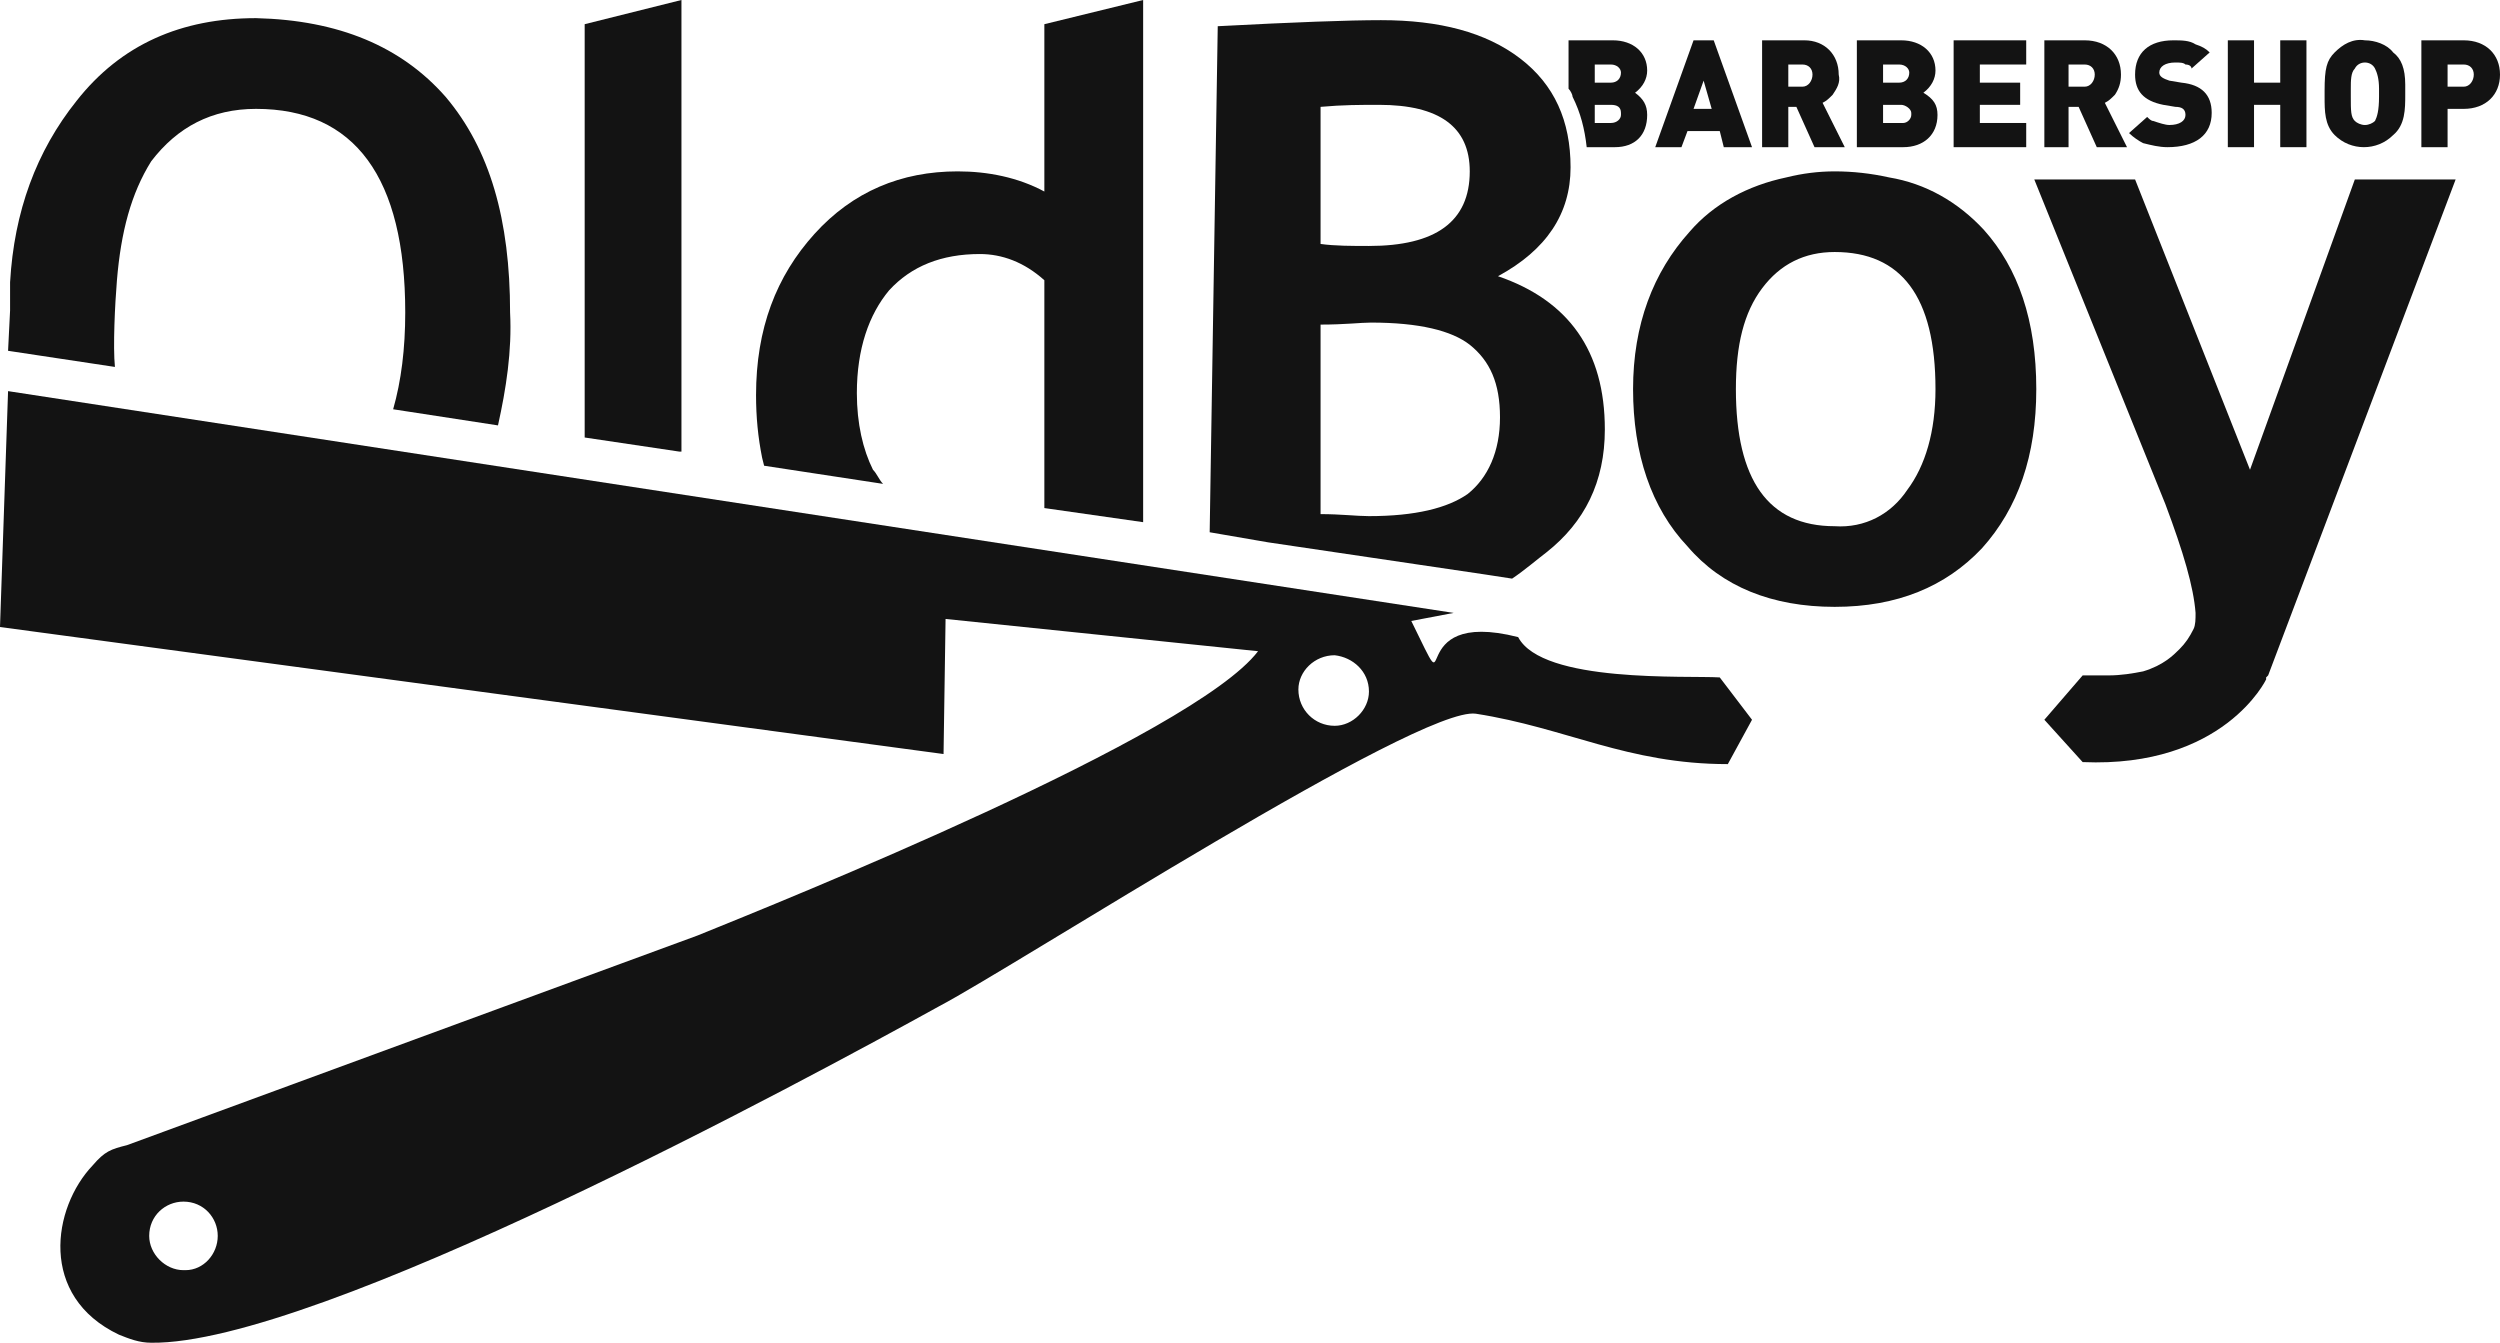
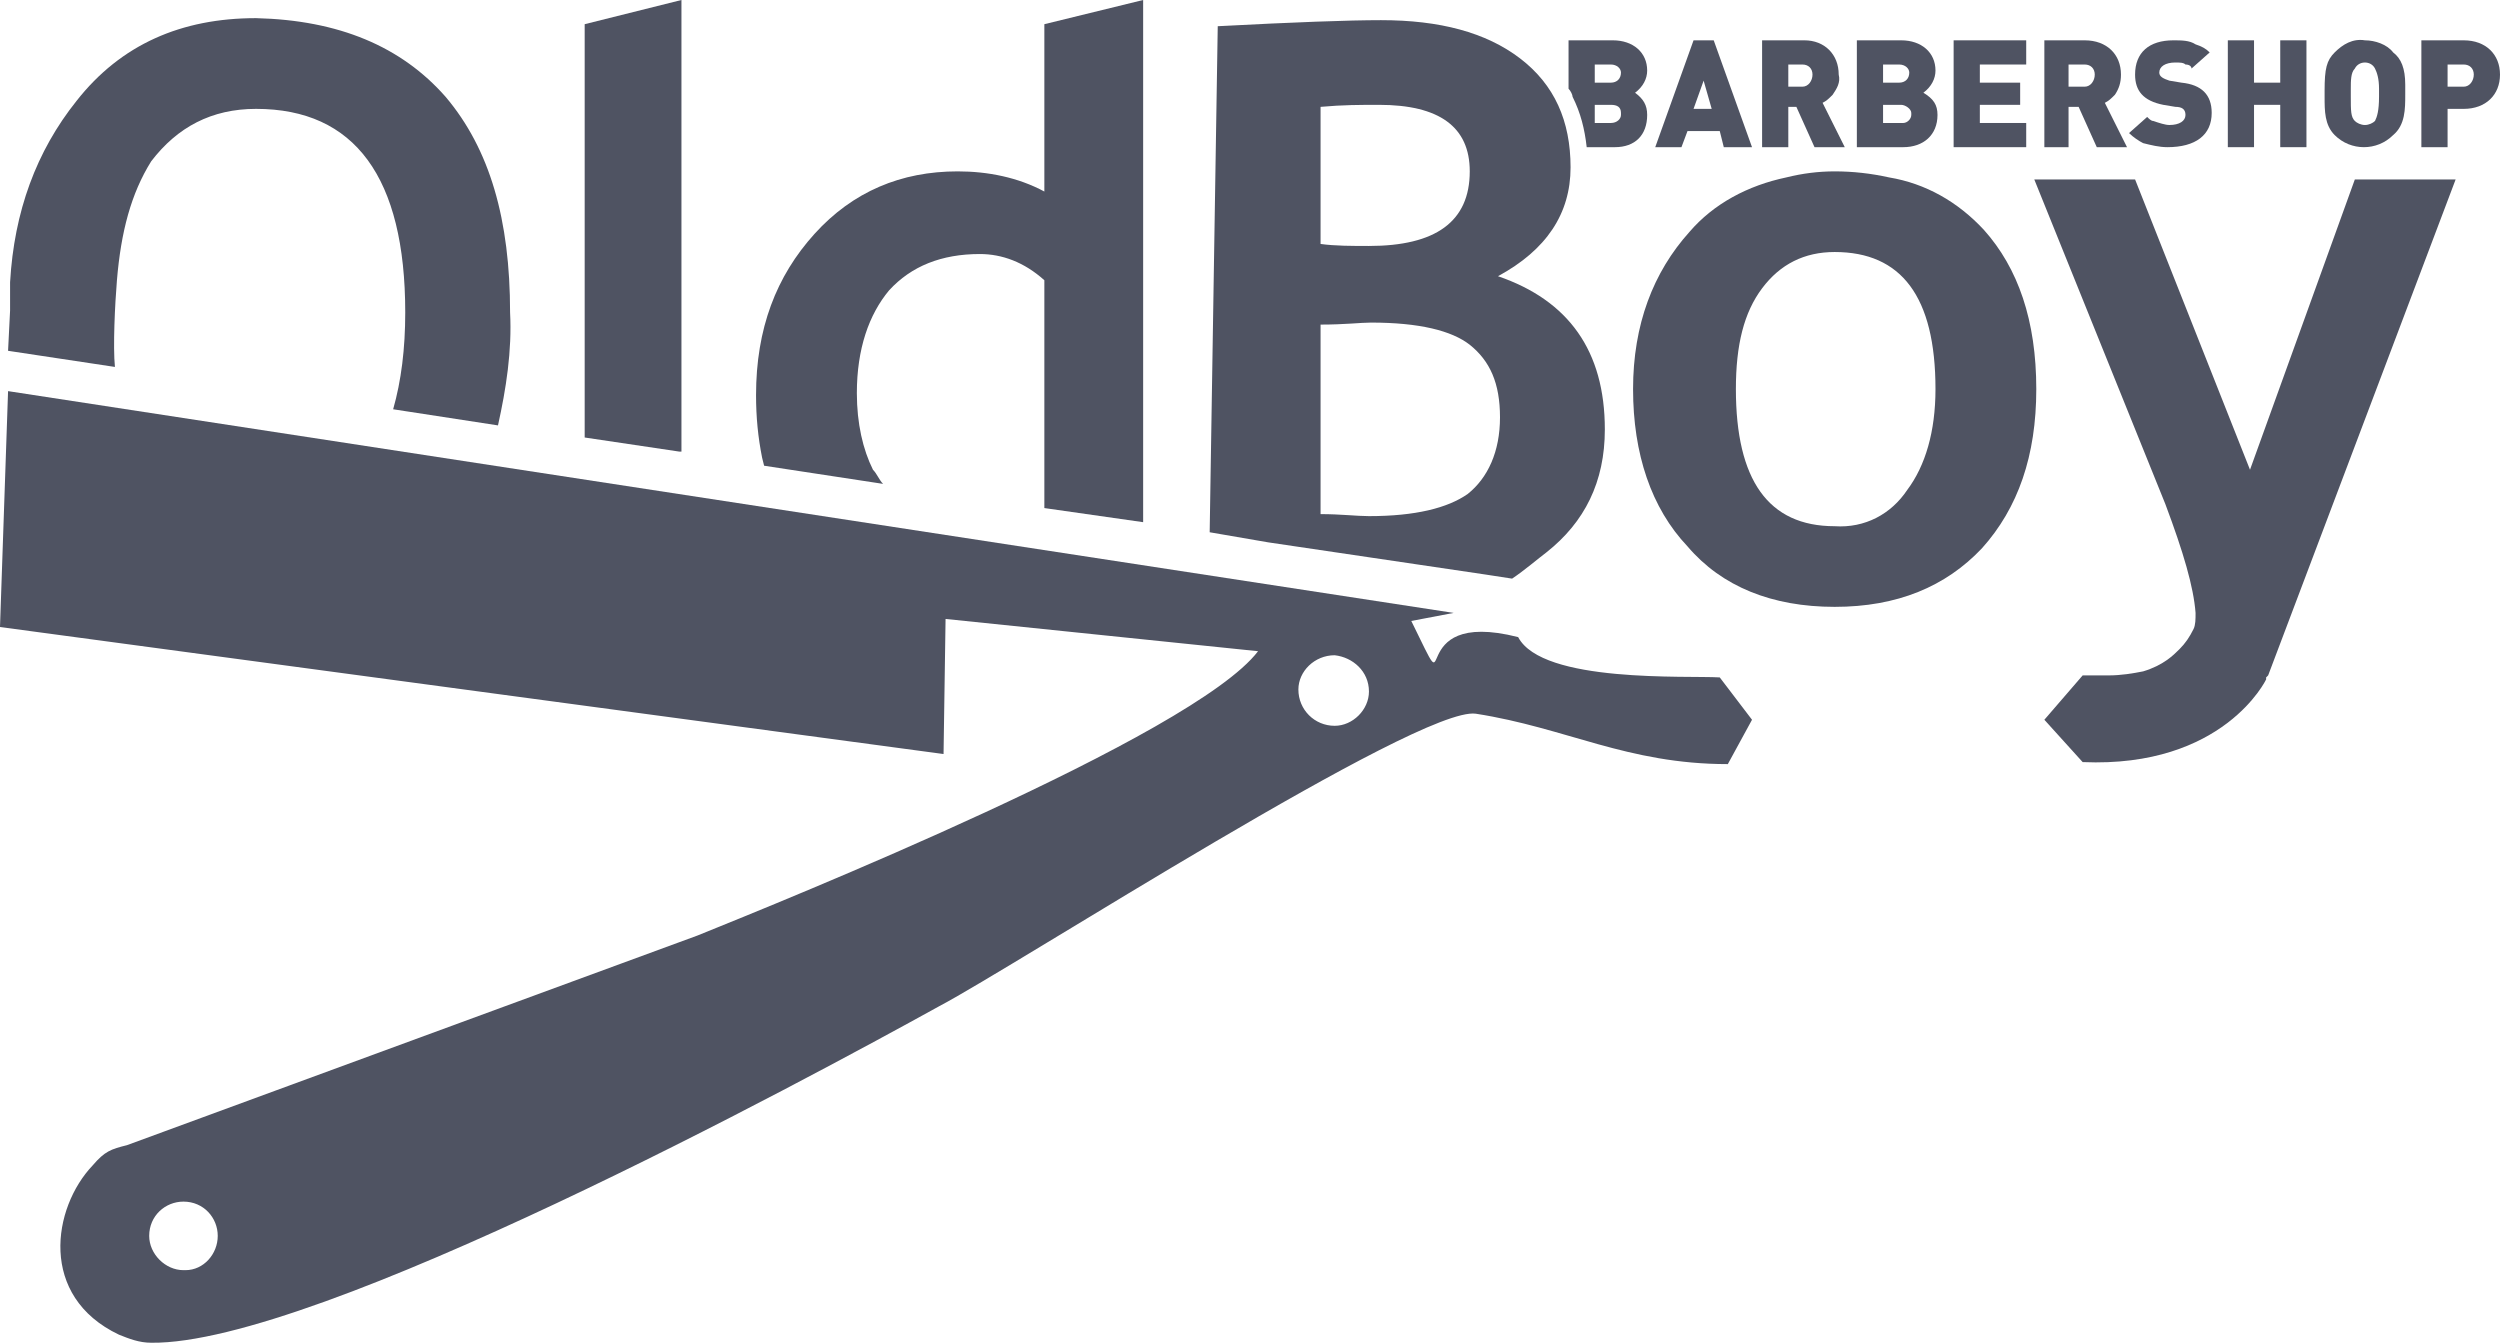
<svg xmlns="http://www.w3.org/2000/svg" version="1.1" id="Layer_1" x="0px" y="0px" viewBox="0 0 1240 666" style="enable-background:new 0 0 1240 666;" xml:space="preserve">
  <style type="text/css">
		.st0 {
- 			fill: #131313;
+ 			fill: #4f5362;
		}
	</style>
  <g id="Слой_x0020_1">
    <path class="st0" d="M887,53h4l9,20h15l-11-22c2-1,3-2,5-4c2-3,4-6,3-10c0-10-7-17-17-17h-21v53h13V53z M887,32h7c3,0,5,2,5,5l0,0 c0,3-2,6-5,6l0,0h-7V32z" />
    <path class="st0" d="M1076,62c-2,0-5-1-8-2c-1,0-2-1-3-2l-9,8c2,2,5,4,7,5c4,1,8,2,12,2c14,0,22-6,22-17c0-9-5-14-15-15l-6-1 c-3-1-5-2-5-4c0-3,3-5,8-5c2,0,4,0,5,1c2,0,3,1,3,2l0,0l9-8c-2-2-4-3-7-4c-3-2-7-2-11-2c-12,0-19,6-19,17c0,8,4,13,14,15l6,1 c3,0,5,1,5,4S1081,62,1076,62z" />
    <polygon class="st0" points="1118,52 1131,52 1131,73 1144,73 1144,20 1131,20 1131,41 1118,41 1118,20 1105,20 1105,73 1118,73     " />
    <path class="st0" d="M961,57c0-5-2-8-7-11l0,0c4-3,6-7,6-11c0-9-7-15-17-15h-22v53h23C954,73,961,67,961,57z M934,32h8c3,0,5,2,5,4 c0,3-2,5-5,5h-8V32z M943,61h-9v-9h9c2,0,5,2,5,4c0,0,0,0,0,1c0,2-2,4-4,4C943,61,943,61,943,61z" />
    <path class="st0" d="M1187,67c6-5,6-13,6-20l0,0v-5c0-8-2-13-6-16c-3-4-9-6-14-6c-6-1-11,2-15,6s-5,8-5,19v3c0,7,0,14,5,19 C1166,75,1179,75,1187,67z M1166,44c0-4,0-8,2-10c1-2,3-3,5-3s4,1,5,3s2,5,2,10v4c0,7-1,10-2,12c-1,1-3,2-5,2s-4-1-5-2 c-2-2-2-5-2-12V44z" />
    <path class="st0" d="M837,65h16l2,8h14l-19-53h-10l-19,53h13L837,65z M845,40l4,14h-9L845,40z" />
    <path class="st0" d="M1026,53h5l9,20h15l-11-22c2-1,3-2,5-4c2-3,3-6,3-10c0-10-7-17-18-17h-20v53h12V53z M1026,32h8c3,0,5,2,5,5 l0,0c0,3-2,6-5,6l0,0h-8V32z" />
    <polygon class="st0" points="1005,61 982,61 982,52 1002,52 1002,41 982,41 982,32 1005,32 1005,20 969,20 969,73 1005,73  " />
    <polygon class="st0" points="337,224 338,224 338,0 290,12 290,217  " />
    <path class="st0" d="M753,316c-59-15-29,41-53-8l21-4L4,194L0,311l468,63l1-67l155,16c-32,42-236,124-278,141L63,568 c-8,2-11,3-17,10c-20,21-27,65,13,84c5,2,10,4,16,4c82,1,324-130,391-167c38-20,238-149,266-145c45,7,75,25,125,25l12-22l-16-21 C837,335,765,339,753,316z M92,630h-1c-9,0-17-8-17-17c0-10,8-17,17-17l0,0c10,0,17,8,17,17S101,630,92,630z M662,360L662,360 c-10,0-18-8-18-18c0-9,8-17,18-17l0,0c9,1,17,8,17,18C679,352,671,360,662,360z" />
    <path class="st0" d="M937,88L937,88c-9-2-18-3-27-3c-8,0-16,1-24,3c-19,4-36,13-48,27c-18,20-28,46-28,78s9,59,27,78 c17,20,42,30,73,30s55-10,73-29c18-20,27-46,27-79c0-34-9-60-26-79C971,100,955,91,937,88z M946,243c-8,12-21,19-36,18 c-33,0-49-23-49-68l0,0c0-22,4-38,13-50s21-18,36-18c33,0,50,22,50,68C960,214,955,231,946,243z" />
    <path class="st0" d="M1222,20h-21v53h13V54h8c11,0,18-7,18-17S1233,20,1222,20z M1222,43L1222,43h-8V32h8c3,0,5,2,5,5l0,0 C1227,40,1225,43,1222,43z" />
    <path class="st0" d="M1116,233l-57-144h-50l65,161c9,24,14,41,15,54c0,3,0,6-1,8c-2,4-4,7-7,10s-8,8-18,11c-5,1-11,2-17,2 c-4,0-8,0-13,0l-19,22l19,21l0,0c70,3,91-41,91-41v-1l1-1l93-246h-50L1116,233z" />
    <path class="st0" d="M600,264L600,264z" />
    <path class="st0" d="M811,46L811,46L811,46L811,46z" />
    <path class="st0" d="M737,285l13,2c6-4,13-10,17-13c19-15,29-35,29-61c0-39-18-64-53-76c24-13,36-31,36-54s-8-41-25-54 s-40-19-69-19c-16,0-43,1-81,3l-4,251l29,5L737,285z M744,207c0,17-6,30-16,38c-10,7-26,11-49,11c-6,0-14-1-24-1v-94l0,0 c12,0,20-1,25-1c24,0,40,4,49,11C739,179,744,190,744,207z M684,52c30,0,45,11,45,33c0,25-17,37-50,37c-8,0-17,0-24-1V53l0,0 C666,52,675,52,684,52z" />
    <path class="st0" d="M787,73h14c10,0,16-6,16-16c0-5-2-8-6-11l0,0l0,0l0,0c4-3,6-7,6-11c0-9-7-15-17-15h-22v24c1,1,2,3,2,4   C784,56,786,64,787,73z M791,32h8c3,0,5,2,5,4c0,3-2,5-5,5h-8V32z M791,52h8c3,0,5,1,5,4c0,0,0,0,0,1c0,2-2,4-5,4h-8V52L791,52z" />
    <path class="st0" d="M753,316L753,316z" />
    <path class="st0" d="M58,139c2-24,7-43,17-59c13-17,30-26,52-26c49,0,74,34,74,101c0,18-2,34-6,48l52,8c4-18,7-37,6-56 c0-46-10-81-32-107c-22-25-53-38-94-39C90,9,60,22,38,50C18,75,7,105,5,140v11v1l0,0c0,1,0,1,0,2l-1,20l53,8C56,172,57,151,58,139z   " />
    <path class="st0" d="M379,231l59,9c-2-2-3-5-5-7c-5-10-8-23-8-38c0-22,6-39,16-51c11-12,26-18,45-18c11,0,22,4,32,13v113l49,7V0 l-49,12v83c-13-7-28-10-43-10c-28,0-52,10-71,31s-29,47-29,80c0,11,1,21,3,31L379,231z" />
  </g>
</svg>
